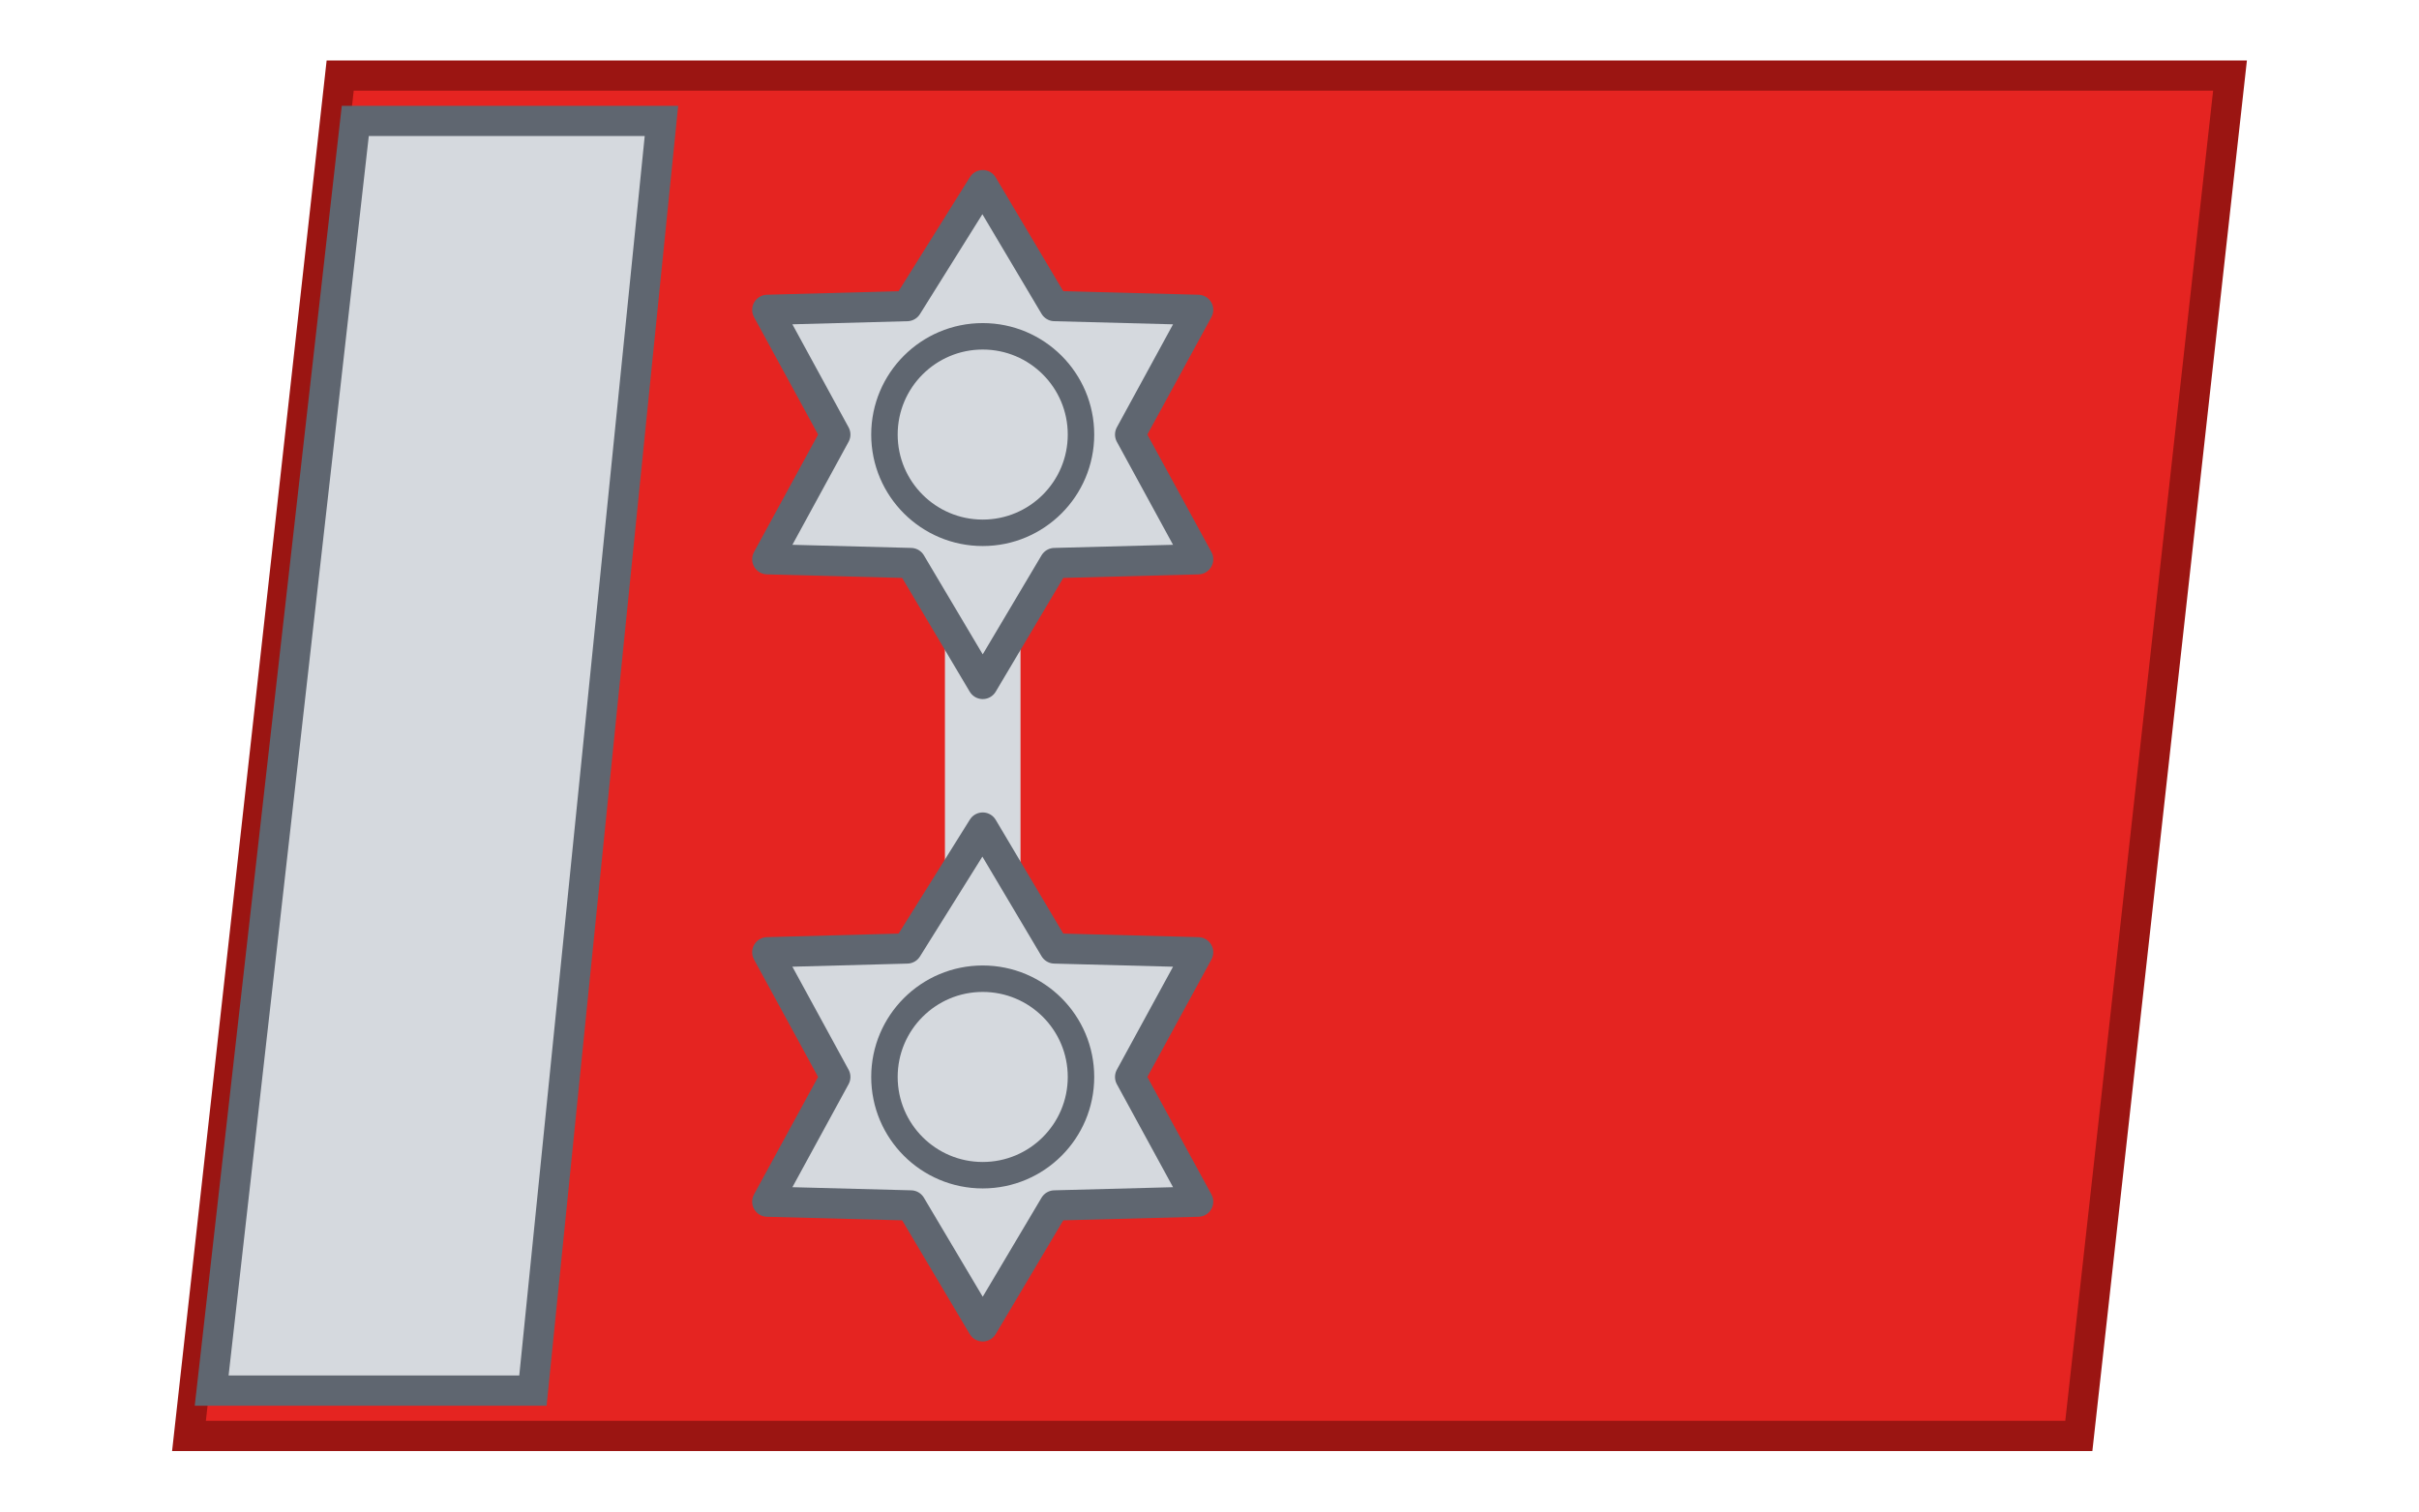
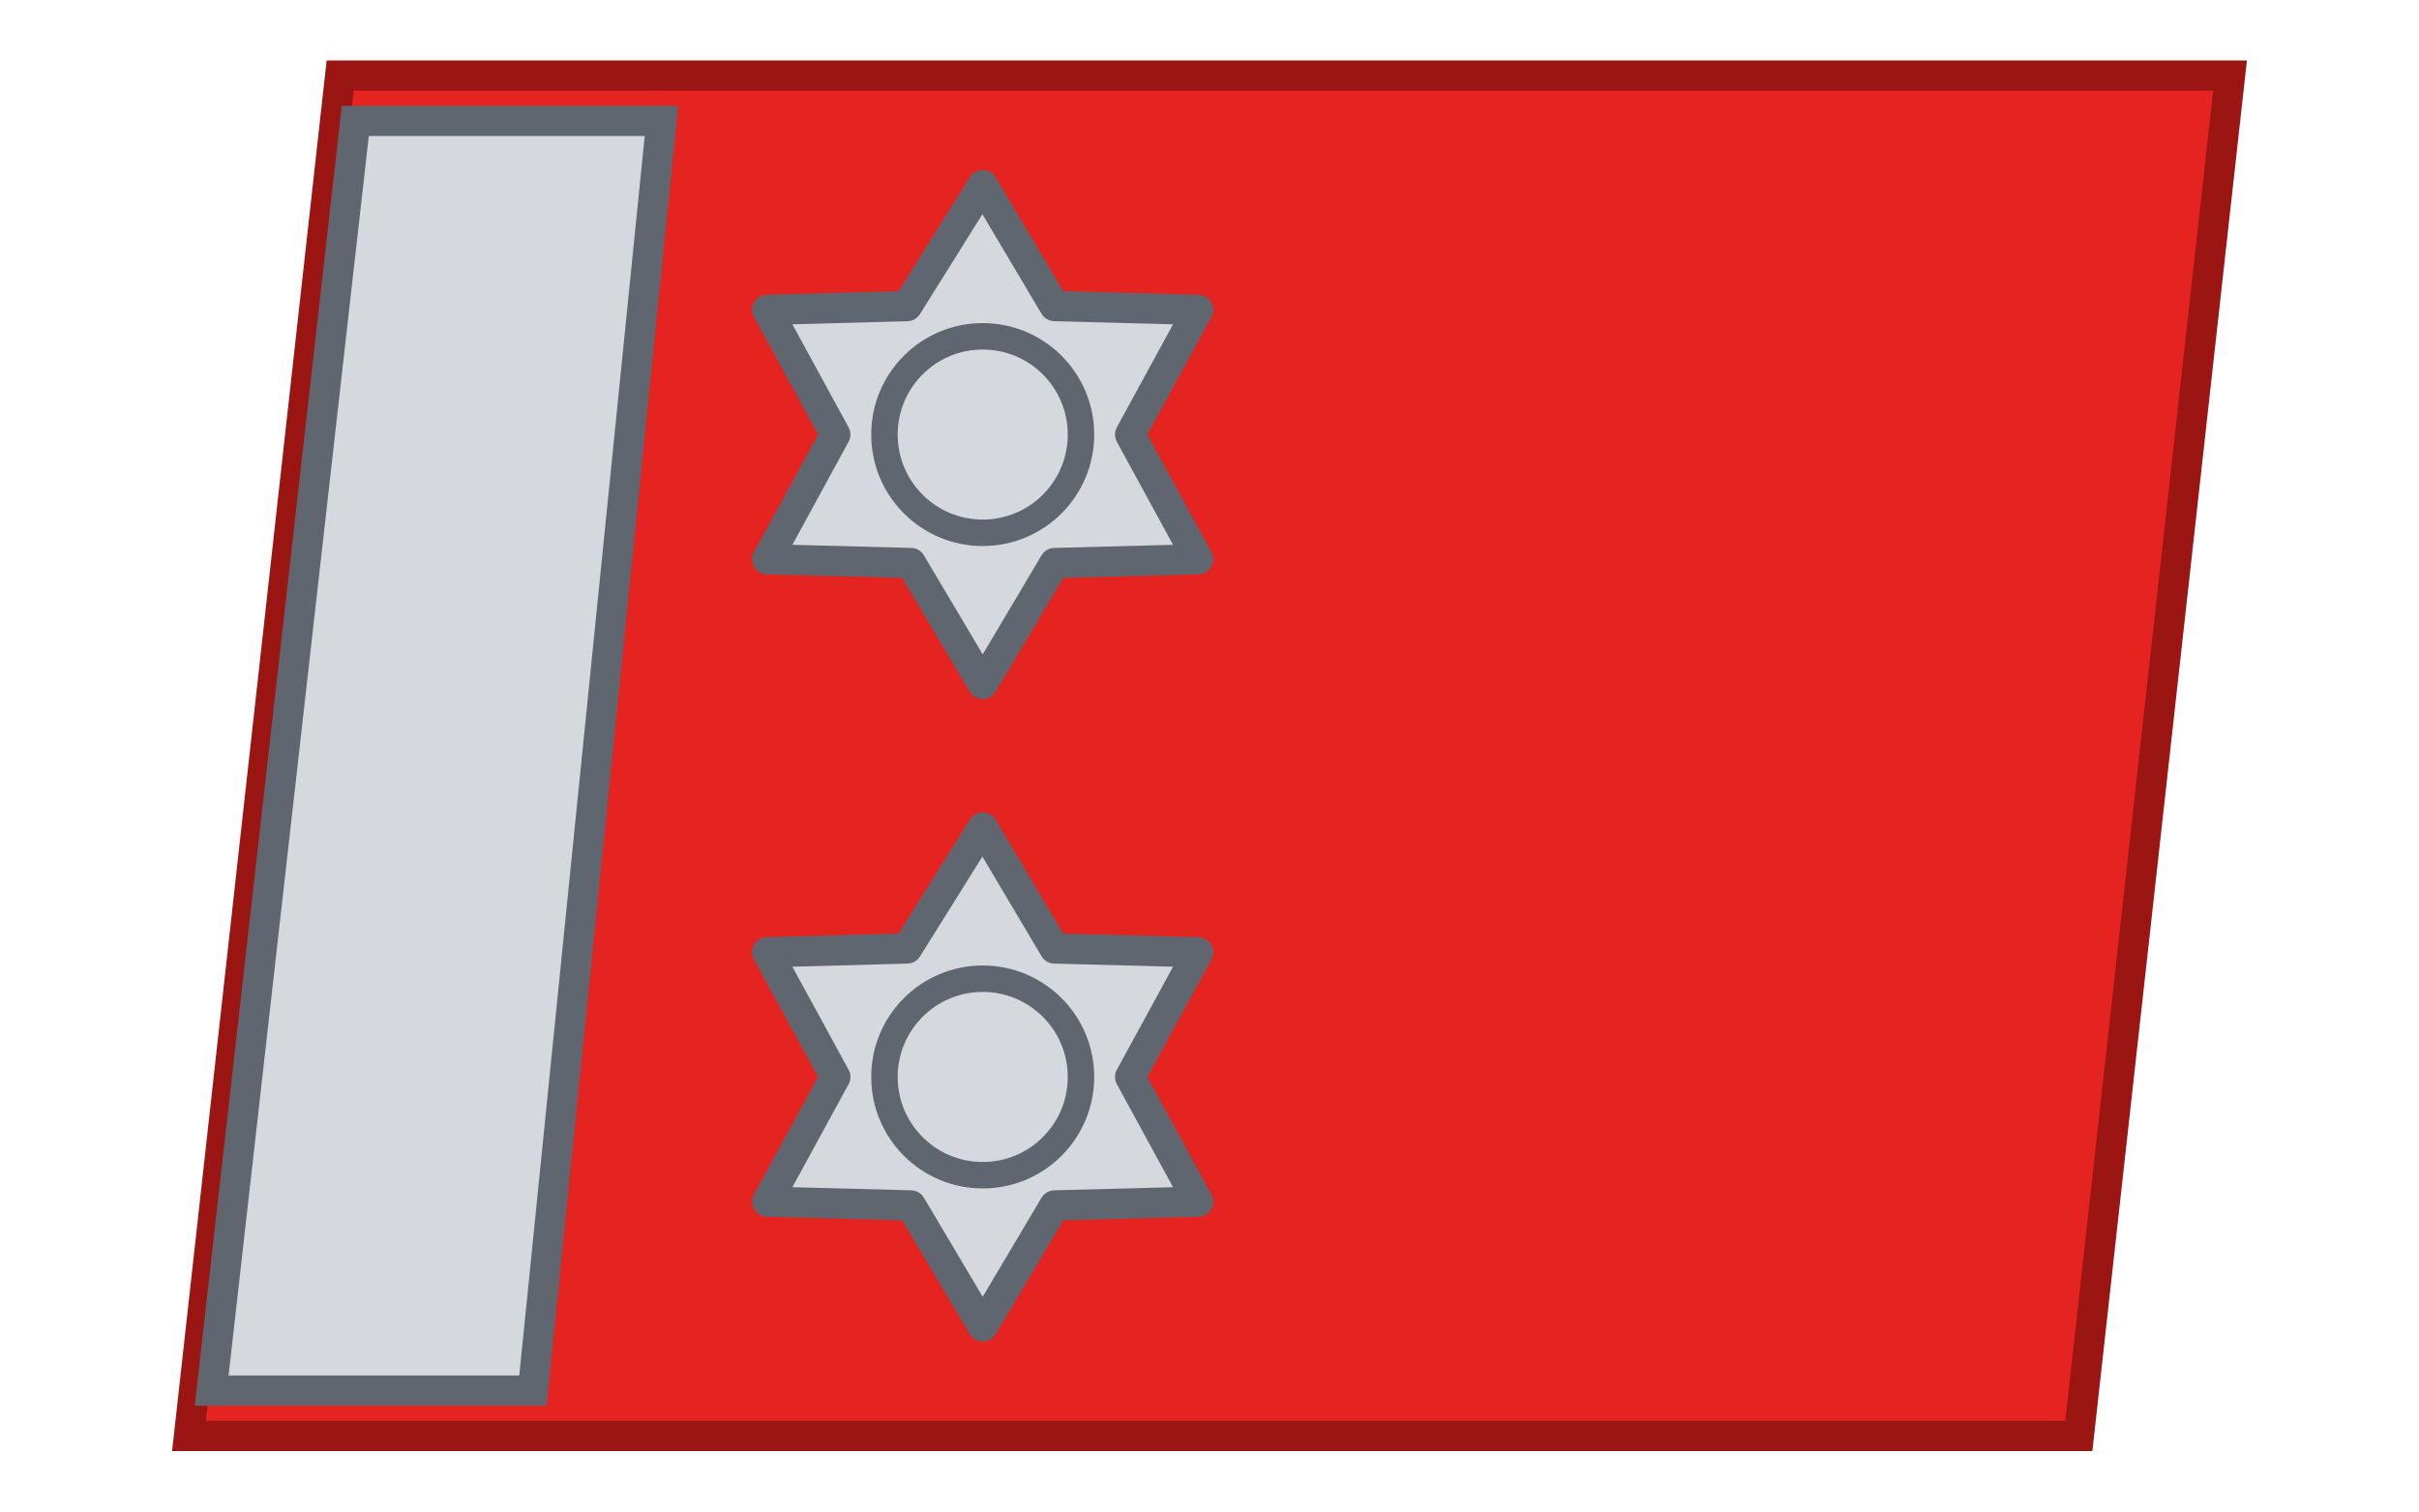
<svg xmlns="http://www.w3.org/2000/svg" viewBox="0 0 64 40">
  <defs>
    <g id="a" fill="#d5d9de" stroke="#5f6670" stroke-linejoin="round" stroke-width=".8">
      <path d="m0-6.6 1.9 3.2 3.8.1L3.9 0l1.8 3.3-3.8.1L0 6.6l-1.9-3.2-3.8-.1L-3.9 0l-1.8-3.3 3.7-.1Z" />
      <circle r="2.6" fill="none" stroke-width=".7" />
    </g>
  </defs>
  <path fill="#e52421" stroke="#9b1512" stroke-width=".8" d="M9 2h50l-4 36H5Z" />
  <path fill="#d5d9de" stroke="#5f6670" stroke-width=".8" d="M9.4 3.2h8.1l-3.4 33.6H5.6Z" />
-   <path stroke="#d5d9de" stroke-width="2" d="M26 11.5v17" />
  <use x="26" y="11.5" href="#a" />
  <use x="26" y="28.5" href="#a" />
</svg>
